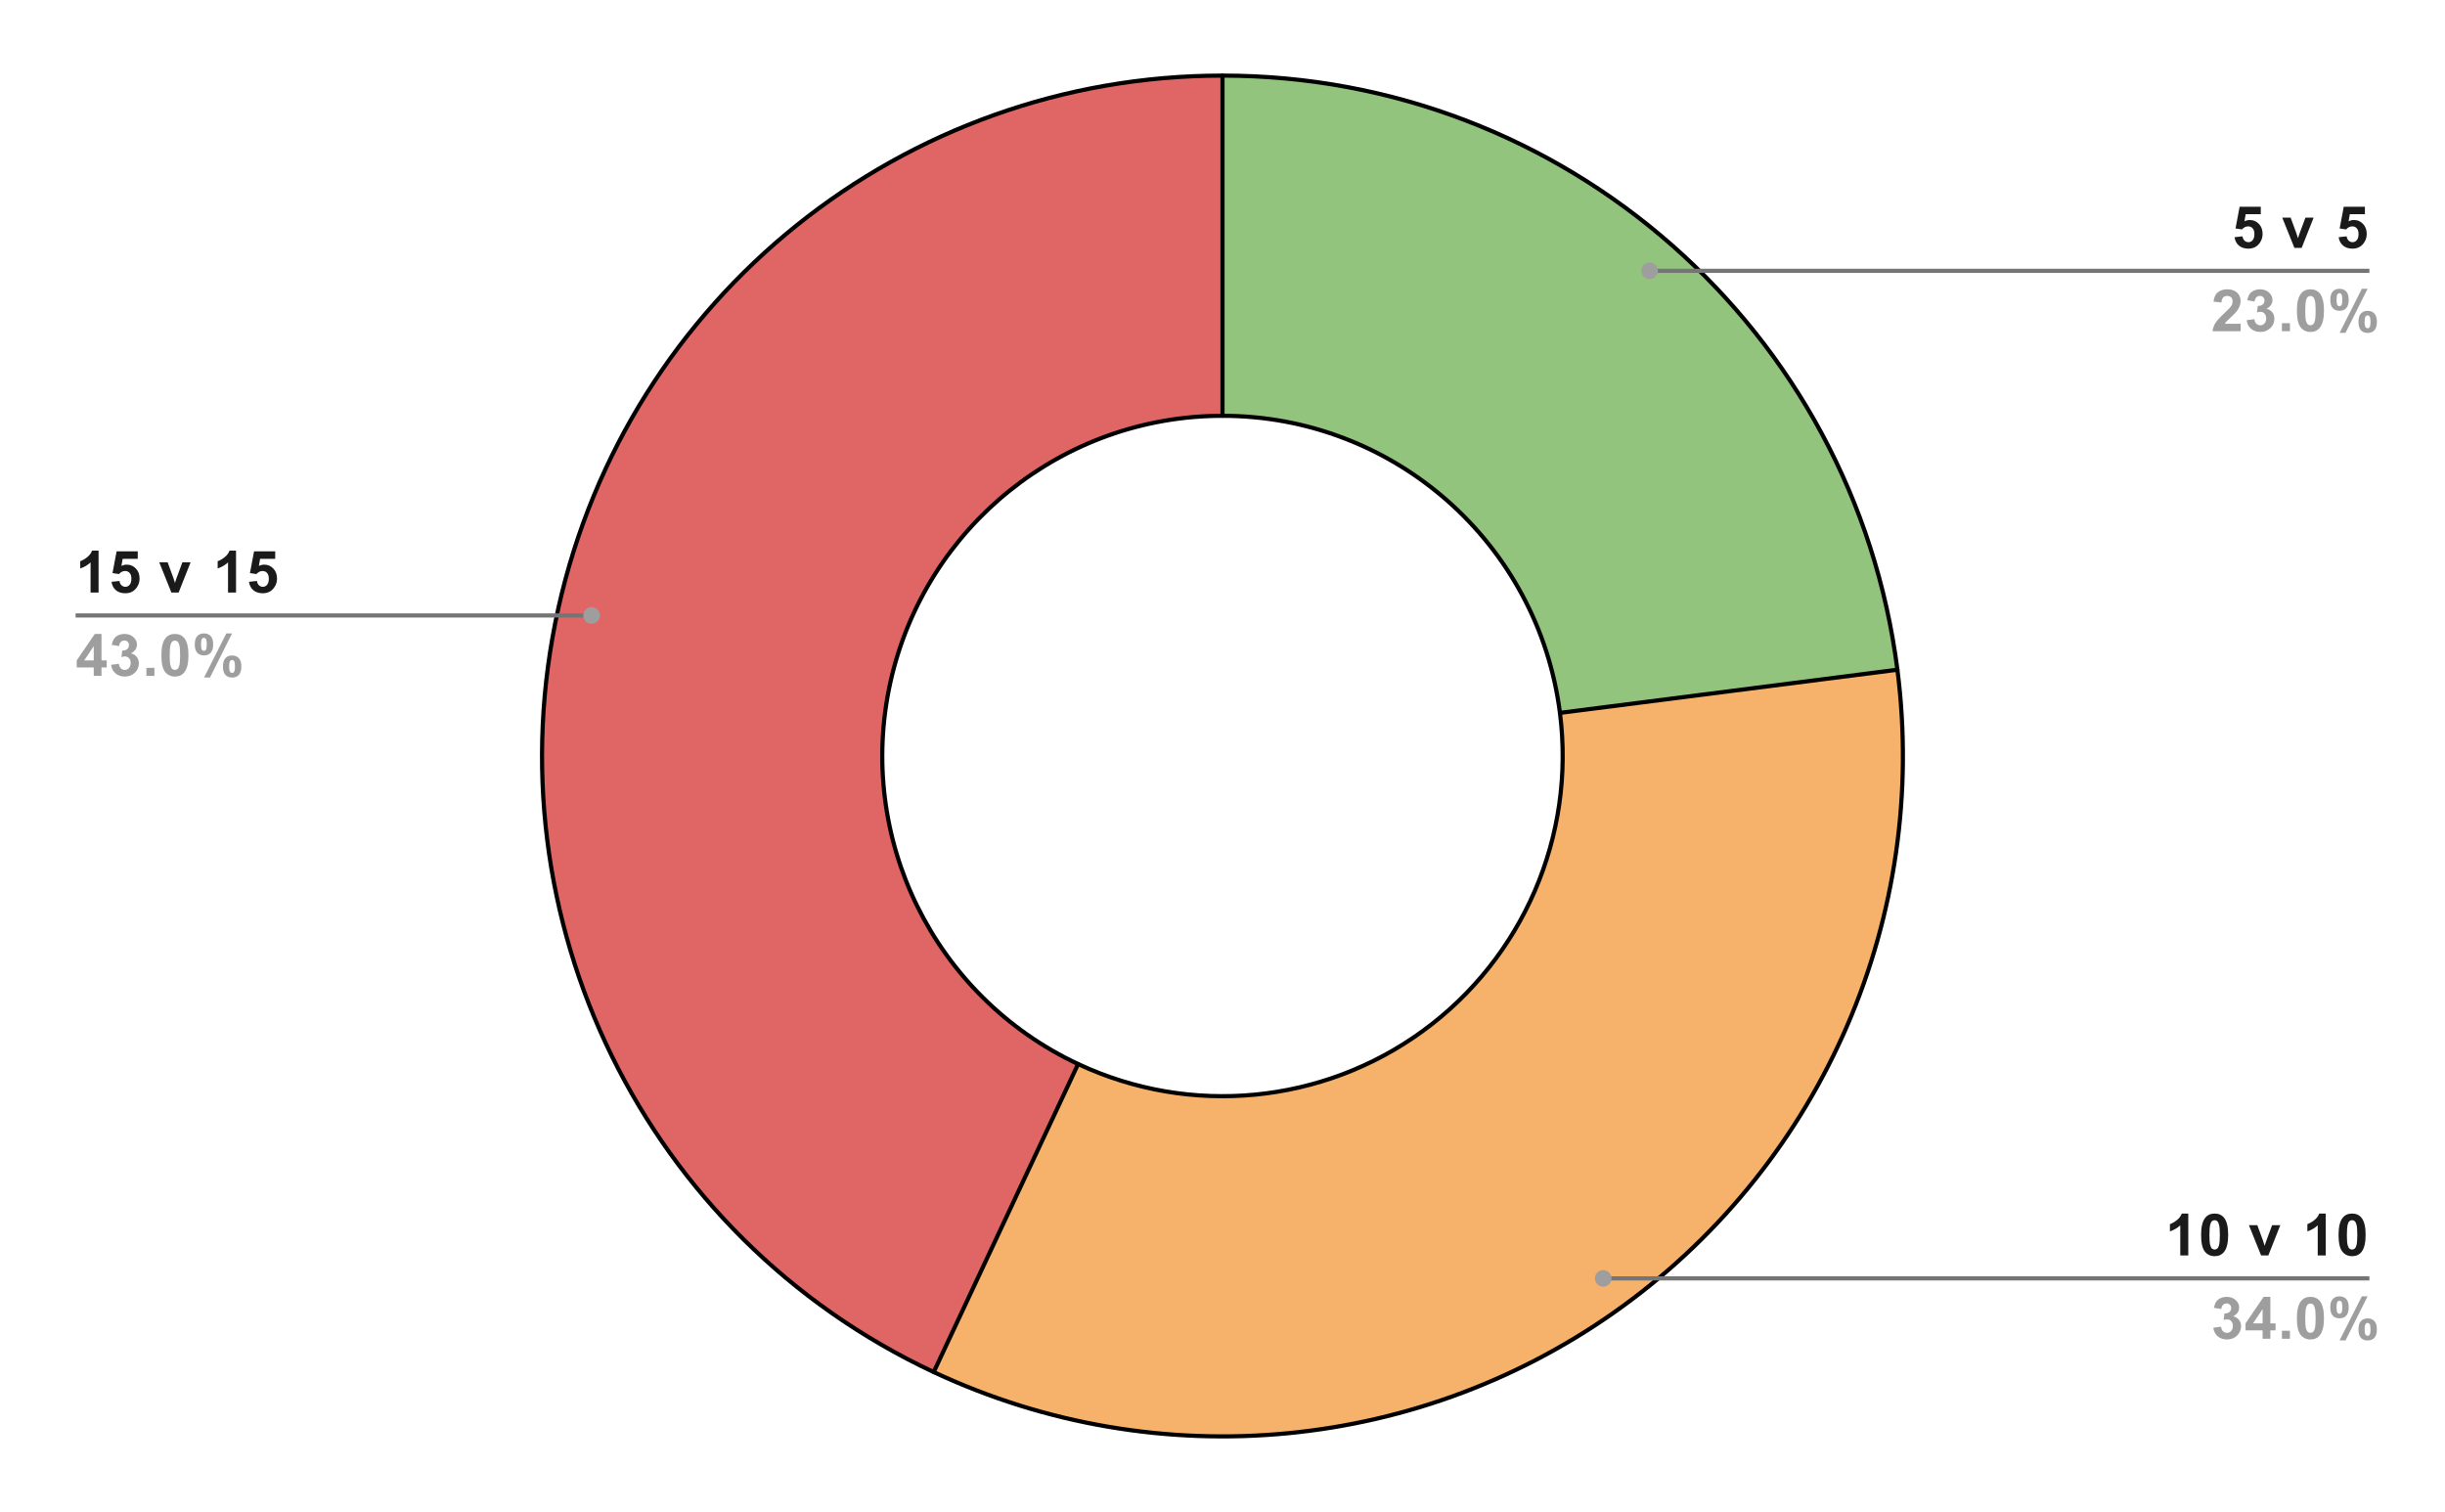
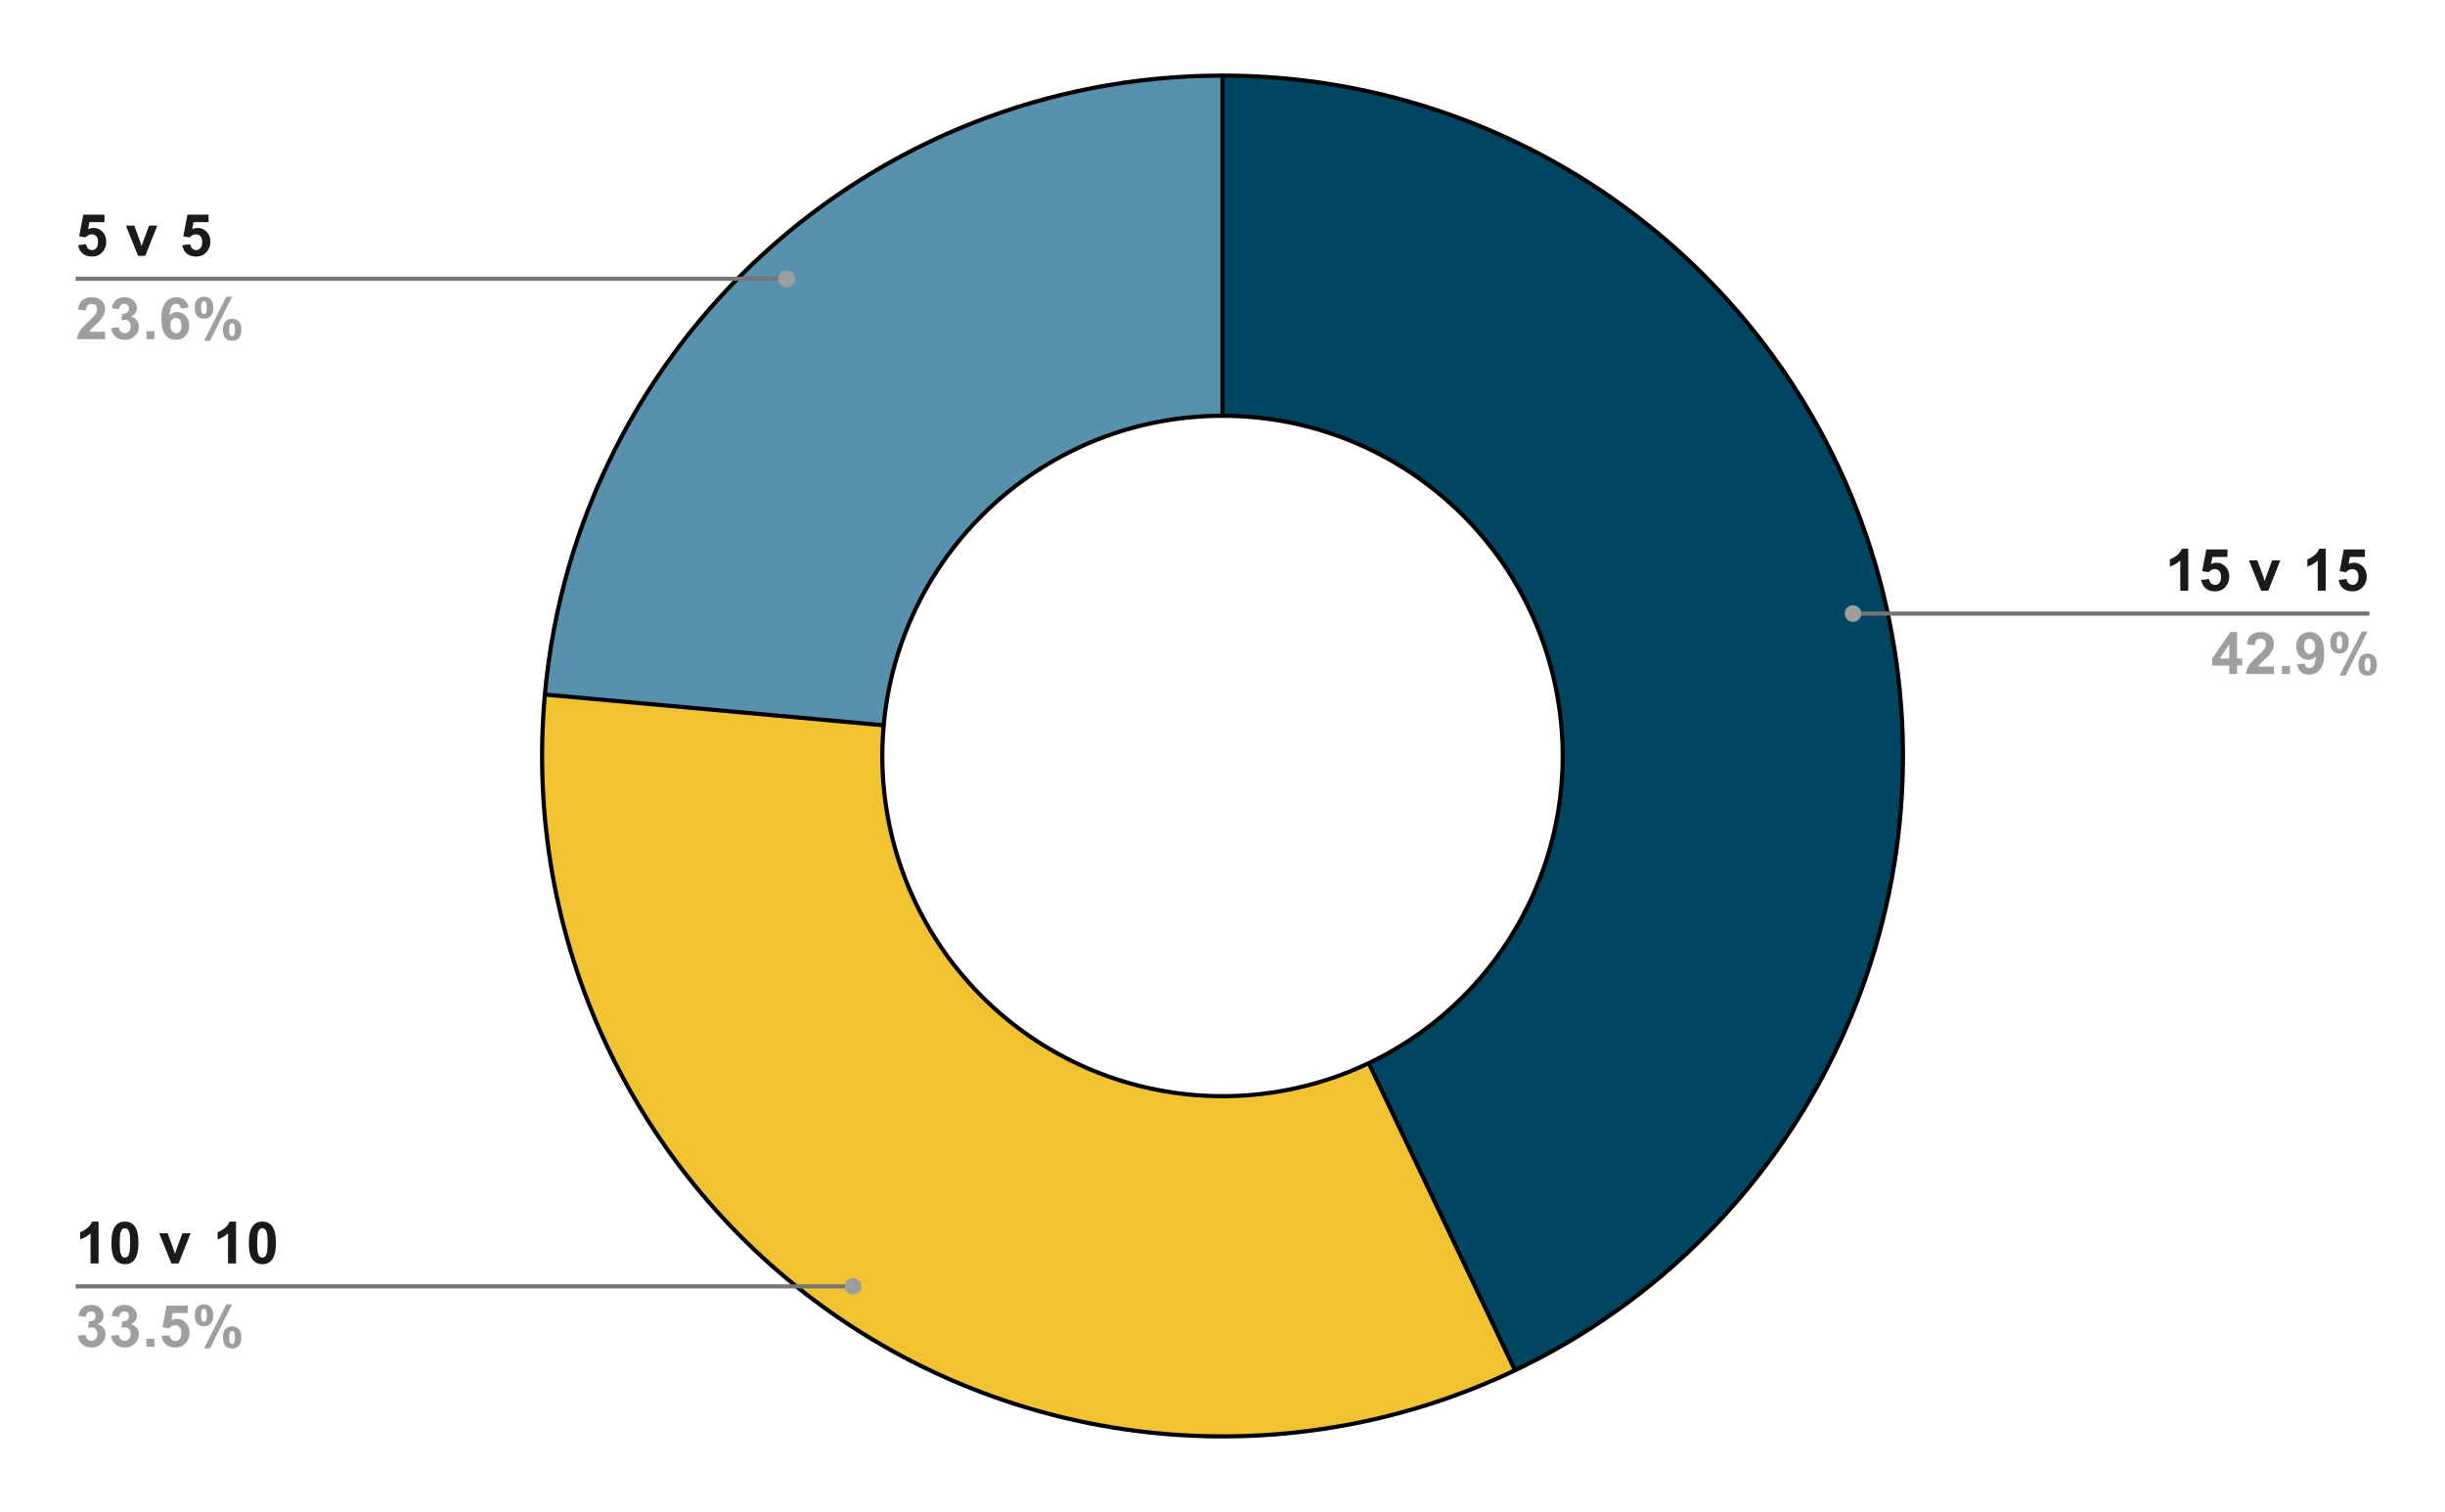
<svg xmlns="http://www.w3.org/2000/svg" version="1.1" viewBox="0.0 0.0 587.0 363.0" fill="none" stroke="none" stroke-linecap="square" stroke-miterlimit="10" width="587" height="363">
  <path fill="#ffffff" d="M0 0L587.0 0L587.0 363.0L0 363.0L0 0Z" fill-rule="nonzero" />
-   <path fill="#93c47d" d="M293.5 18.15C375.709 18.15 445.109 79.245 455.532 160.79L374.516 171.145C369.305 130.372 334.604 99.825 293.5 99.825Z" fill-rule="nonzero" />
-   <path fill="#e06666" d="M224.165 329.405C154.87 296.921 117.418 220.682 134.058 145.983C150.698 71.283 216.969 18.15 293.5 18.15L293.5 99.825C255.235 99.825 222.099 126.392 213.779 163.741C205.459 201.091 224.185 239.211 258.832 255.452Z" fill-rule="nonzero" />
-   <path fill="#f6b26b" d="M455.532 160.79C463.086 219.893 437.86 278.42 389.708 313.512C341.555 348.605 278.115 354.696 224.165 329.405L258.832 255.452C285.807 268.098 317.527 265.053 341.604 247.506C365.68 229.96 378.293 200.696 374.516 171.145Z" fill-rule="nonzero" />
-   <path stroke="#000000" stroke-width="1.0" stroke-linejoin="round" stroke-linecap="round" d="M374.516 171.145C369.305 130.372 334.604 99.825 293.5 99.825L293.5 18.15C375.709 18.15 445.109 79.245 455.532 160.79" fill-rule="nonzero" />
-   <path stroke="#000000" stroke-width="1.0" stroke-linejoin="round" stroke-linecap="round" d="M258.832 255.452C285.807 268.098 317.527 265.053 341.604 247.506C365.68 229.96 378.293 200.696 374.516 171.145L455.532 160.79C463.086 219.893 437.86 278.42 389.708 313.512C341.555 348.605 278.115 354.696 224.165 329.405" fill-rule="nonzero" />
-   <path stroke="#000000" stroke-width="1.0" stroke-linejoin="round" stroke-linecap="round" d="M293.5 99.825C255.235 99.825 222.099 126.392 213.779 163.741C205.459 201.091 224.185 239.211 258.832 255.452L224.165 329.405C154.87 296.921 117.418 220.682 134.058 145.983C150.698 71.283 216.969 18.15 293.5 18.15" fill-rule="nonzero" />
-   <path fill="#1a1a1a" d="M23.666 142.259L21.744 142.259L21.744 135.024Q20.681 136.009 19.259 136.477L19.259 134.727Q20.009 134.493 20.884 133.806Q21.775 133.118 22.103 132.196L23.666 132.196L23.666 142.259ZM26.775 139.681L28.681 139.477Q28.775 140.134 29.166 140.509Q29.572 140.884 30.103 140.884Q30.697 140.884 31.119 140.399Q31.541 139.915 31.541 138.931Q31.541 138.009 31.119 137.556Q30.712 137.087 30.041 137.087Q29.212 137.087 28.556 137.821L27.009 137.587L27.994 132.368L33.072 132.368L33.072 134.165L29.447 134.165L29.15 135.868Q29.791 135.556 30.462 135.556Q31.728 135.556 32.619 136.493Q33.509 137.415 33.509 138.899Q33.509 140.134 32.791 141.102Q31.822 142.431 30.087 142.431Q28.697 142.431 27.822 141.696Q26.947 140.946 26.775 139.681ZM41.15 142.259L38.228 134.993L40.244 134.993L41.603 138.696L42.009 139.946Q42.166 139.462 42.197 139.321Q42.306 139.009 42.416 138.696L43.791 134.993L45.759 134.993L42.884 142.259L41.15 142.259ZM56.666 142.259L54.744 142.259L54.744 135.024Q53.681 136.009 52.259 136.477L52.259 134.727Q53.009 134.493 53.884 133.806Q54.775 133.118 55.103 132.196L56.666 132.196L56.666 142.259ZM59.775 139.681L61.681 139.477Q61.775 140.134 62.166 140.509Q62.572 140.884 63.103 140.884Q63.697 140.884 64.119 140.399Q64.541 139.915 64.541 138.931Q64.541 138.009 64.119 137.556Q63.712 137.087 63.041 137.087Q62.212 137.087 61.556 137.821L60.009 137.587L60.994 132.368L66.072 132.368L66.072 134.165L62.447 134.165L62.15 135.868Q62.791 135.556 63.462 135.556Q64.728 135.556 65.619 136.493Q66.509 137.415 66.509 138.899Q66.509 140.134 65.791 141.102Q64.822 142.431 63.087 142.431Q61.697 142.431 60.822 141.696Q59.947 140.946 59.775 139.681Z" fill-rule="nonzero" />
-   <path fill="#9e9e9e" d="M22.509 162.259L22.509 160.243L18.416 160.243L18.416 158.556L22.759 152.196L24.369 152.196L24.369 158.556L25.619 158.556L25.619 160.243L24.369 160.243L24.369 162.259L22.509 162.259ZM22.509 158.556L22.509 155.134L20.212 158.556L22.509 158.556ZM26.681 159.602L28.541 159.368Q28.619 160.087 29.009 160.462Q29.4 160.837 29.962 160.837Q30.556 160.837 30.962 160.384Q31.369 159.931 31.369 159.165Q31.369 158.446 30.978 158.024Q30.587 157.602 30.025 157.602Q29.65 157.602 29.15 157.743L29.353 156.181Q30.134 156.196 30.541 155.837Q30.962 155.477 30.962 154.884Q30.962 154.384 30.65 154.087Q30.353 153.774 29.853 153.774Q29.369 153.774 29.009 154.118Q28.666 154.462 28.587 155.118L26.822 154.821Q27.009 153.899 27.369 153.368Q27.744 152.821 28.416 152.509Q29.087 152.196 29.916 152.196Q31.322 152.196 32.181 153.102Q32.884 153.837 32.884 154.759Q32.884 156.087 31.447 156.868Q32.306 157.056 32.822 157.696Q33.337 158.337 33.337 159.243Q33.337 160.571 32.369 161.509Q31.4 162.431 29.978 162.431Q28.619 162.431 27.712 161.649Q26.822 160.868 26.681 159.602ZM35.15 162.259L35.15 160.337L37.072 160.337L37.072 162.259L35.15 162.259ZM41.994 152.196Q43.447 152.196 44.275 153.227Q45.244 154.462 45.244 157.321Q45.244 160.165 44.259 161.399Q43.447 162.431 41.994 162.431Q40.525 162.431 39.634 161.306Q38.744 160.181 38.744 157.29Q38.744 154.462 39.728 153.227Q40.541 152.196 41.994 152.196ZM41.994 153.79Q41.65 153.79 41.369 154.009Q41.103 154.227 40.947 154.806Q40.744 155.556 40.744 157.321Q40.744 159.087 40.916 159.743Q41.103 160.399 41.369 160.618Q41.65 160.837 41.994 160.837Q42.337 160.837 42.603 160.618Q42.884 160.399 43.041 159.821Q43.244 159.087 43.244 157.321Q43.244 155.556 43.056 154.899Q42.884 154.227 42.603 154.009Q42.337 153.79 41.994 153.79ZM46.759 154.712Q46.759 153.368 47.353 152.727Q47.947 152.071 48.947 152.071Q49.994 152.071 50.587 152.712Q51.181 153.352 51.181 154.712Q51.181 156.056 50.587 156.712Q49.994 157.352 48.994 157.352Q47.947 157.352 47.353 156.712Q46.759 156.071 46.759 154.712ZM48.259 154.696Q48.259 155.681 48.478 156.009Q48.65 156.259 48.947 156.259Q49.259 156.259 49.431 156.009Q49.65 155.681 49.65 154.696Q49.65 153.727 49.431 153.399Q49.259 153.134 48.947 153.134Q48.65 153.134 48.478 153.384Q48.259 153.727 48.259 154.696ZM50.416 162.649L48.994 162.649L54.337 152.071L55.712 152.071L50.416 162.649ZM53.525 160.009Q53.525 158.665 54.103 158.024Q54.697 157.368 55.728 157.368Q56.759 157.368 57.353 158.024Q57.947 158.665 57.947 160.009Q57.947 161.368 57.353 162.024Q56.759 162.665 55.744 162.665Q54.697 162.665 54.103 162.024Q53.525 161.368 53.525 160.009ZM55.009 160.009Q55.009 160.977 55.244 161.306Q55.416 161.556 55.712 161.556Q56.025 161.556 56.181 161.321Q56.416 160.977 56.416 160.009Q56.416 159.024 56.197 158.696Q56.025 158.446 55.712 158.446Q55.4 158.446 55.244 158.696Q55.009 159.024 55.009 160.009Z" fill-rule="nonzero" />
-   <path stroke="#757575" stroke-width="1.0" stroke-linecap="butt" d="M18.15 147.759L124.15 147.759L142.03 147.759" fill-rule="nonzero" />
-   <path fill="#9e9e9e" d="M144.03 147.759C144.03 146.654 143.135 145.759 142.03 145.759C140.926 145.759 140.03 146.654 140.03 147.759C140.03 148.863 140.926 149.759 142.03 149.759C143.135 149.759 144.03 148.863 144.03 147.759" fill-rule="nonzero" />
-   <path fill="#1a1a1a" d="M536.475 56.943L538.381 56.74Q538.475 57.396 538.866 57.771Q539.272 58.146 539.803 58.146Q540.397 58.146 540.819 57.662Q541.241 57.177 541.241 56.193Q541.241 55.271 540.819 54.818Q540.413 54.349 539.741 54.349Q538.913 54.349 538.256 55.083L536.709 54.849L537.694 49.63L542.772 49.63L542.772 51.427L539.147 51.427L538.85 53.13Q539.491 52.818 540.163 52.818Q541.428 52.818 542.319 53.755Q543.209 54.677 543.209 56.162Q543.209 57.396 542.491 58.365Q541.522 59.693 539.788 59.693Q538.397 59.693 537.522 58.958Q536.647 58.208 536.475 56.943ZM550.85 59.521L547.928 52.255L549.944 52.255L551.303 55.958L551.709 57.208Q551.866 56.724 551.897 56.583Q552.006 56.271 552.116 55.958L553.491 52.255L555.459 52.255L552.584 59.521L550.85 59.521ZM561.475 56.943L563.381 56.74Q563.475 57.396 563.866 57.771Q564.272 58.146 564.803 58.146Q565.397 58.146 565.819 57.662Q566.241 57.177 566.241 56.193Q566.241 55.271 565.819 54.818Q565.413 54.349 564.741 54.349Q563.913 54.349 563.256 55.083L561.709 54.849L562.694 49.63L567.772 49.63L567.772 51.427L564.147 51.427L563.85 53.13Q564.491 52.818 565.163 52.818Q566.428 52.818 567.319 53.755Q568.209 54.677 568.209 56.162Q568.209 57.396 567.491 58.365Q566.522 59.693 564.788 59.693Q563.397 59.693 562.522 58.958Q561.647 58.208 561.475 56.943Z" fill-rule="nonzero" />
-   <path fill="#9e9e9e" d="M537.928 77.74L537.928 79.521L531.194 79.521Q531.303 78.505 531.85 77.599Q532.397 76.693 534.022 75.193Q535.319 73.99 535.616 73.552Q536.006 72.958 536.006 72.38Q536.006 71.74 535.663 71.396Q535.319 71.052 534.709 71.052Q534.1 71.052 533.741 71.412Q533.397 71.771 533.334 72.615L531.428 72.427Q531.6 70.833 532.491 70.146Q533.397 69.458 534.756 69.458Q536.241 69.458 537.084 70.255Q537.928 71.052 537.928 72.24Q537.928 72.927 537.678 73.537Q537.444 74.146 536.928 74.818Q536.569 75.255 535.663 76.099Q534.756 76.927 534.506 77.208Q534.272 77.474 534.116 77.74L537.928 77.74ZM539.381 76.865L541.241 76.63Q541.319 77.349 541.709 77.724Q542.1 78.099 542.663 78.099Q543.256 78.099 543.663 77.646Q544.069 77.193 544.069 76.427Q544.069 75.708 543.678 75.287Q543.288 74.865 542.725 74.865Q542.35 74.865 541.85 75.005L542.053 73.443Q542.834 73.458 543.241 73.099Q543.663 72.74 543.663 72.146Q543.663 71.646 543.35 71.349Q543.053 71.037 542.553 71.037Q542.069 71.037 541.709 71.38Q541.366 71.724 541.288 72.38L539.522 72.083Q539.709 71.162 540.069 70.63Q540.444 70.083 541.116 69.771Q541.788 69.458 542.616 69.458Q544.022 69.458 544.881 70.365Q545.584 71.099 545.584 72.021Q545.584 73.349 544.147 74.13Q545.006 74.318 545.522 74.958Q546.038 75.599 546.038 76.505Q546.038 77.833 545.069 78.771Q544.1 79.693 542.678 79.693Q541.319 79.693 540.413 78.912Q539.522 78.13 539.381 76.865ZM547.85 79.521L547.85 77.599L549.772 77.599L549.772 79.521L547.85 79.521ZM554.694 69.458Q556.147 69.458 556.975 70.49Q557.944 71.724 557.944 74.583Q557.944 77.427 556.959 78.662Q556.147 79.693 554.694 79.693Q553.225 79.693 552.334 78.568Q551.444 77.443 551.444 74.552Q551.444 71.724 552.428 70.49Q553.241 69.458 554.694 69.458ZM554.694 71.052Q554.35 71.052 554.069 71.271Q553.803 71.49 553.647 72.068Q553.444 72.818 553.444 74.583Q553.444 76.349 553.616 77.005Q553.803 77.662 554.069 77.88Q554.35 78.099 554.694 78.099Q555.038 78.099 555.303 77.88Q555.584 77.662 555.741 77.083Q555.944 76.349 555.944 74.583Q555.944 72.818 555.756 72.162Q555.584 71.49 555.303 71.271Q555.038 71.052 554.694 71.052ZM559.459 71.974Q559.459 70.63 560.053 69.99Q560.647 69.333 561.647 69.333Q562.694 69.333 563.288 69.974Q563.881 70.615 563.881 71.974Q563.881 73.318 563.288 73.974Q562.694 74.615 561.694 74.615Q560.647 74.615 560.053 73.974Q559.459 73.333 559.459 71.974ZM560.959 71.958Q560.959 72.943 561.178 73.271Q561.35 73.521 561.647 73.521Q561.959 73.521 562.131 73.271Q562.35 72.943 562.35 71.958Q562.35 70.99 562.131 70.662Q561.959 70.396 561.647 70.396Q561.35 70.396 561.178 70.646Q560.959 70.99 560.959 71.958ZM563.116 79.912L561.694 79.912L567.038 69.333L568.413 69.333L563.116 79.912ZM566.225 77.271Q566.225 75.927 566.803 75.287Q567.397 74.63 568.428 74.63Q569.459 74.63 570.053 75.287Q570.647 75.927 570.647 77.271Q570.647 78.63 570.053 79.287Q569.459 79.927 568.444 79.927Q567.397 79.927 566.803 79.287Q566.225 78.63 566.225 77.271ZM567.709 77.271Q567.709 78.24 567.944 78.568Q568.116 78.818 568.413 78.818Q568.725 78.818 568.881 78.583Q569.116 78.24 569.116 77.271Q569.116 76.287 568.897 75.958Q568.725 75.708 568.413 75.708Q568.1 75.708 567.944 75.958Q567.709 76.287 567.709 77.271Z" fill-rule="nonzero" />
-   <path stroke="#757575" stroke-width="1.0" stroke-linecap="butt" d="M568.85 65.021L462.85 65.021L396.039 65.021" fill-rule="nonzero" />
-   <path fill="#9e9e9e" d="M398.039 65.021C398.039 63.916 397.144 63.021 396.039 63.021C394.934 63.021 394.039 63.916 394.039 65.021C394.039 66.126 394.934 67.021 396.039 67.021C397.144 67.021 398.039 66.126 398.039 65.021" fill-rule="nonzero" />
-   <path fill="#1a1a1a" d="M525.366 301.412L523.444 301.412L523.444 294.178Q522.381 295.162 520.959 295.631L520.959 293.881Q521.709 293.646 522.584 292.959Q523.475 292.271 523.803 291.349L525.366 291.349L525.366 301.412ZM531.694 291.349Q533.147 291.349 533.975 292.381Q534.944 293.615 534.944 296.474Q534.944 299.318 533.959 300.553Q533.147 301.584 531.694 301.584Q530.225 301.584 529.334 300.459Q528.444 299.334 528.444 296.443Q528.444 293.615 529.428 292.381Q530.241 291.349 531.694 291.349ZM531.694 292.943Q531.35 292.943 531.069 293.162Q530.803 293.381 530.647 293.959Q530.444 294.709 530.444 296.474Q530.444 298.24 530.616 298.896Q530.803 299.553 531.069 299.771Q531.35 299.99 531.694 299.99Q532.038 299.99 532.303 299.771Q532.584 299.553 532.741 298.974Q532.944 298.24 532.944 296.474Q532.944 294.709 532.756 294.053Q532.584 293.381 532.303 293.162Q532.038 292.943 531.694 292.943ZM542.85 301.412L539.928 294.146L541.944 294.146L543.303 297.849L543.709 299.099Q543.866 298.615 543.897 298.474Q544.006 298.162 544.116 297.849L545.491 294.146L547.459 294.146L544.584 301.412L542.85 301.412ZM558.366 301.412L556.444 301.412L556.444 294.178Q555.381 295.162 553.959 295.631L553.959 293.881Q554.709 293.646 555.584 292.959Q556.475 292.271 556.803 291.349L558.366 291.349L558.366 301.412ZM564.694 291.349Q566.147 291.349 566.975 292.381Q567.944 293.615 567.944 296.474Q567.944 299.318 566.959 300.553Q566.147 301.584 564.694 301.584Q563.225 301.584 562.334 300.459Q561.444 299.334 561.444 296.443Q561.444 293.615 562.428 292.381Q563.241 291.349 564.694 291.349ZM564.694 292.943Q564.35 292.943 564.069 293.162Q563.803 293.381 563.647 293.959Q563.444 294.709 563.444 296.474Q563.444 298.24 563.616 298.896Q563.803 299.553 564.069 299.771Q564.35 299.99 564.694 299.99Q565.038 299.99 565.303 299.771Q565.584 299.553 565.741 298.974Q565.944 298.24 565.944 296.474Q565.944 294.709 565.756 294.053Q565.584 293.381 565.303 293.162Q565.038 292.943 564.694 292.943Z" fill-rule="nonzero" />
-   <path fill="#9e9e9e" d="M531.381 318.756L533.241 318.521Q533.319 319.24 533.709 319.615Q534.1 319.99 534.663 319.99Q535.256 319.99 535.663 319.537Q536.069 319.084 536.069 318.318Q536.069 317.599 535.678 317.178Q535.288 316.756 534.725 316.756Q534.35 316.756 533.85 316.896L534.053 315.334Q534.834 315.349 535.241 314.99Q535.663 314.631 535.663 314.037Q535.663 313.537 535.35 313.24Q535.053 312.928 534.553 312.928Q534.069 312.928 533.709 313.271Q533.366 313.615 533.288 314.271L531.522 313.974Q531.709 313.053 532.069 312.521Q532.444 311.974 533.116 311.662Q533.788 311.349 534.616 311.349Q536.022 311.349 536.881 312.256Q537.584 312.99 537.584 313.912Q537.584 315.24 536.147 316.021Q537.006 316.209 537.522 316.849Q538.038 317.49 538.038 318.396Q538.038 319.724 537.069 320.662Q536.1 321.584 534.678 321.584Q533.319 321.584 532.413 320.803Q531.522 320.021 531.381 318.756ZM543.209 321.412L543.209 319.396L539.116 319.396L539.116 317.709L543.459 311.349L545.069 311.349L545.069 317.709L546.319 317.709L546.319 319.396L545.069 319.396L545.069 321.412L543.209 321.412ZM543.209 317.709L543.209 314.287L540.913 317.709L543.209 317.709ZM547.85 321.412L547.85 319.49L549.772 319.49L549.772 321.412L547.85 321.412ZM554.694 311.349Q556.147 311.349 556.975 312.381Q557.944 313.615 557.944 316.474Q557.944 319.318 556.959 320.553Q556.147 321.584 554.694 321.584Q553.225 321.584 552.334 320.459Q551.444 319.334 551.444 316.443Q551.444 313.615 552.428 312.381Q553.241 311.349 554.694 311.349ZM554.694 312.943Q554.35 312.943 554.069 313.162Q553.803 313.381 553.647 313.959Q553.444 314.709 553.444 316.474Q553.444 318.24 553.616 318.896Q553.803 319.553 554.069 319.771Q554.35 319.99 554.694 319.99Q555.038 319.99 555.303 319.771Q555.584 319.553 555.741 318.974Q555.944 318.24 555.944 316.474Q555.944 314.709 555.756 314.053Q555.584 313.381 555.303 313.162Q555.038 312.943 554.694 312.943ZM559.459 313.865Q559.459 312.521 560.053 311.881Q560.647 311.224 561.647 311.224Q562.694 311.224 563.288 311.865Q563.881 312.506 563.881 313.865Q563.881 315.209 563.288 315.865Q562.694 316.506 561.694 316.506Q560.647 316.506 560.053 315.865Q559.459 315.224 559.459 313.865ZM560.959 313.849Q560.959 314.834 561.178 315.162Q561.35 315.412 561.647 315.412Q561.959 315.412 562.131 315.162Q562.35 314.834 562.35 313.849Q562.35 312.881 562.131 312.553Q561.959 312.287 561.647 312.287Q561.35 312.287 561.178 312.537Q560.959 312.881 560.959 313.849ZM563.116 321.803L561.694 321.803L567.038 311.224L568.413 311.224L563.116 321.803ZM566.225 319.162Q566.225 317.818 566.803 317.178Q567.397 316.521 568.428 316.521Q569.459 316.521 570.053 317.178Q570.647 317.818 570.647 319.162Q570.647 320.521 570.053 321.178Q569.459 321.818 568.444 321.818Q567.397 321.818 566.803 321.178Q566.225 320.521 566.225 319.162ZM567.709 319.162Q567.709 320.131 567.944 320.459Q568.116 320.709 568.413 320.709Q568.725 320.709 568.881 320.474Q569.116 320.131 569.116 319.162Q569.116 318.178 568.897 317.849Q568.725 317.599 568.413 317.599Q568.1 317.599 567.944 317.849Q567.709 318.178 567.709 319.162Z" fill-rule="nonzero" />
-   <path stroke="#757575" stroke-width="1.0" stroke-linecap="butt" d="M568.85 306.912L462.85 306.912L384.897 306.912" fill-rule="nonzero" />
-   <path fill="#9e9e9e" d="M386.897 306.912C386.897 305.807 386.002 304.912 384.897 304.912C383.793 304.912 382.897 305.807 382.897 306.912C382.897 308.016 383.793 308.912 384.897 308.912C386.002 308.912 386.897 308.016 386.897 306.912" fill-rule="nonzero" />
+   <path fill="#004561" d="M293.5 18.15C369.846 18.15 436.01 71.033 452.834 145.502C469.659 219.971 432.657 296.162 363.726 328.984L328.613 255.242C363.078 238.831 381.579 200.736 373.167 163.501C364.755 126.266 331.673 99.825 293.5 99.825Z" fill-rule="nonzero" />
+   <path fill="#5891ad" d="M130.817 166.75C138.447 82.595 209 18.15 293.5 18.15L293.5 99.825C251.25 99.825 215.974 132.047 212.159 174.125Z" fill-rule="nonzero" />
+   <path fill="#f1c232" d="M363.726 328.984C310.739 354.214 248.291 349.081 200.135 315.538C151.979 281.995 125.518 225.197 130.817 166.75L212.159 174.125C209.509 203.348 222.74 231.747 246.817 248.519C270.895 265.291 302.12 267.857 328.613 255.242Z" fill-rule="nonzero" />
+   <path stroke="#000000" stroke-width="1.0" stroke-linejoin="round" stroke-linecap="round" d="M328.613 255.242C363.078 238.831 381.579 200.736 373.167 163.501C364.755 126.266 331.673 99.825 293.5 99.825L293.5 18.15C369.846 18.15 436.01 71.033 452.834 145.502C469.659 219.971 432.657 296.162 363.726 328.984" fill-rule="nonzero" />
+   <path stroke="#000000" stroke-width="1.0" stroke-linejoin="round" stroke-linecap="round" d="M212.159 174.125C209.509 203.348 222.74 231.747 246.817 248.519C270.895 265.291 302.12 267.857 328.613 255.242L363.726 328.984C310.739 354.214 248.291 349.081 200.135 315.538C151.979 281.995 125.518 225.197 130.817 166.75" fill-rule="nonzero" />
+   <path stroke="#000000" stroke-width="1.0" stroke-linejoin="round" stroke-linecap="round" d="M293.5 99.825C251.25 99.825 215.974 132.047 212.159 174.125L130.817 166.75C138.447 82.595 209 18.15 293.5 18.15" fill-rule="nonzero" />
+   <path fill="#1a1a1a" d="M18.775 58.844L20.681 58.641Q20.775 59.297 21.166 59.672Q21.572 60.047 22.103 60.047Q22.697 60.047 23.119 59.563Q23.541 59.079 23.541 58.094Q23.541 57.172 23.119 56.719Q22.712 56.25 22.041 56.25Q21.212 56.25 20.556 56.985L19.009 56.75L19.994 51.532L25.072 51.532L25.072 53.329L21.447 53.329L21.15 55.032Q21.791 54.719 22.462 54.719Q23.728 54.719 24.619 55.657Q25.509 56.579 25.509 58.063Q25.509 59.297 24.791 60.266Q23.822 61.594 22.087 61.594Q20.697 61.594 19.822 60.86Q18.947 60.11 18.775 58.844ZM33.15 61.422L30.228 54.157L32.244 54.157L33.603 57.86L34.009 59.11Q34.166 58.625 34.197 58.485Q34.306 58.172 34.416 57.86L35.791 54.157L37.759 54.157L34.884 61.422L33.15 61.422ZM43.775 58.844L45.681 58.641Q45.775 59.297 46.166 59.672Q46.572 60.047 47.103 60.047Q47.697 60.047 48.119 59.563Q48.541 59.079 48.541 58.094Q48.541 57.172 48.119 56.719Q47.712 56.25 47.041 56.25Q46.212 56.25 45.556 56.985L44.009 56.75L44.994 51.532L50.072 51.532L50.072 53.329L46.447 53.329L46.15 55.032Q46.791 54.719 47.462 54.719Q48.728 54.719 49.619 55.657Q50.509 56.579 50.509 58.063Q50.509 59.297 49.791 60.266Q48.822 61.594 47.087 61.594Q45.697 61.594 44.822 60.86Q43.947 60.11 43.775 58.844Z" fill-rule="nonzero" />
+   <path fill="#9e9e9e" d="M25.228 79.641L25.228 81.422L18.494 81.422Q18.603 80.407 19.15 79.5Q19.697 78.594 21.322 77.094Q22.619 75.891 22.916 75.454Q23.306 74.86 23.306 74.282Q23.306 73.641 22.962 73.297Q22.619 72.954 22.009 72.954Q21.4 72.954 21.041 73.313Q20.697 73.672 20.634 74.516L18.728 74.329Q18.9 72.735 19.791 72.047Q20.697 71.36 22.056 71.36Q23.541 71.36 24.384 72.157Q25.228 72.954 25.228 74.141Q25.228 74.829 24.978 75.438Q24.744 76.047 24.228 76.719Q23.869 77.157 22.962 78Q22.056 78.829 21.806 79.11Q21.572 79.375 21.416 79.641L25.228 79.641ZM26.681 78.766L28.541 78.532Q28.619 79.25 29.009 79.625Q29.4 80 29.962 80Q30.556 80 30.962 79.547Q31.369 79.094 31.369 78.329Q31.369 77.61 30.978 77.188Q30.587 76.766 30.025 76.766Q29.65 76.766 29.15 76.907L29.353 75.344Q30.134 75.36 30.541 75Q30.962 74.641 30.962 74.047Q30.962 73.547 30.65 73.25Q30.353 72.938 29.853 72.938Q29.369 72.938 29.009 73.282Q28.666 73.625 28.587 74.282L26.822 73.985Q27.009 73.063 27.369 72.532Q27.744 71.985 28.416 71.672Q29.087 71.36 29.916 71.36Q31.322 71.36 32.181 72.266Q32.884 73 32.884 73.922Q32.884 75.25 31.447 76.032Q32.306 76.219 32.822 76.86Q33.337 77.5 33.337 78.407Q33.337 79.735 32.369 80.672Q31.4 81.594 29.978 81.594Q28.619 81.594 27.712 80.813Q26.822 80.032 26.681 78.766ZM35.15 81.422L35.15 79.5L37.072 79.5L37.072 81.422L35.15 81.422ZM45.259 73.86L43.4 74.063Q43.322 73.485 43.025 73.219Q42.744 72.938 42.291 72.938Q41.681 72.938 41.259 73.485Q40.837 74.032 40.728 75.766Q41.447 74.907 42.525 74.907Q43.728 74.907 44.572 75.829Q45.431 76.75 45.431 78.188Q45.431 79.735 44.525 80.672Q43.634 81.594 42.212 81.594Q40.697 81.594 39.712 80.422Q38.744 79.235 38.744 76.547Q38.744 73.797 39.759 72.579Q40.775 71.36 42.416 71.36Q43.556 71.36 44.291 72Q45.041 72.641 45.259 73.86ZM40.9 78.047Q40.9 78.985 41.322 79.5Q41.759 80 42.306 80Q42.853 80 43.197 79.594Q43.556 79.172 43.556 78.219Q43.556 77.235 43.166 76.782Q42.791 76.329 42.212 76.329Q41.666 76.329 41.275 76.766Q40.9 77.204 40.9 78.047ZM46.759 73.875Q46.759 72.532 47.353 71.891Q47.947 71.235 48.947 71.235Q49.994 71.235 50.587 71.875Q51.181 72.516 51.181 73.875Q51.181 75.219 50.587 75.875Q49.994 76.516 48.994 76.516Q47.947 76.516 47.353 75.875Q46.759 75.235 46.759 73.875ZM48.259 73.86Q48.259 74.844 48.478 75.172Q48.65 75.422 48.947 75.422Q49.259 75.422 49.431 75.172Q49.65 74.844 49.65 73.86Q49.65 72.891 49.431 72.563Q49.259 72.297 48.947 72.297Q48.65 72.297 48.478 72.547Q48.259 72.891 48.259 73.86ZM50.416 81.813L48.994 81.813L54.337 71.235L55.712 71.235L50.416 81.813ZM53.525 79.172Q53.525 77.829 54.103 77.188Q54.697 76.532 55.728 76.532Q56.759 76.532 57.353 77.188Q57.947 77.829 57.947 79.172Q57.947 80.532 57.353 81.188Q56.759 81.829 55.744 81.829Q54.697 81.829 54.103 81.188Q53.525 80.532 53.525 79.172ZM55.009 79.172Q55.009 80.141 55.244 80.469Q55.416 80.719 55.712 80.719Q56.025 80.719 56.181 80.485Q56.416 80.141 56.416 79.172Q56.416 78.188 56.197 77.86Q56.025 77.61 55.712 77.61Q55.4 77.61 55.244 77.86Q55.009 78.188 55.009 79.172Z" fill-rule="nonzero" />
+   <path stroke="#757575" stroke-width="1.0" stroke-linecap="butt" d="M18.15 66.922L124.15 66.922L188.841 66.922" fill-rule="nonzero" />
+   <path fill="#9e9e9e" d="M190.841 66.922C190.841 65.818 189.945 64.922 188.841 64.922C187.736 64.922 186.841 65.818 186.841 66.922C186.841 68.027 187.736 68.922 188.841 68.922C189.945 68.922 190.841 68.027 190.841 66.922" fill-rule="nonzero" />
+   <path fill="#1a1a1a" d="M23.666 303.336L21.744 303.336L21.744 296.102Q20.681 297.086 19.259 297.555L19.259 295.805Q20.009 295.57 20.884 294.883Q21.775 294.195 22.103 293.274L23.666 293.274L23.666 303.336ZM29.994 293.274Q31.447 293.274 32.275 294.305Q33.244 295.539 33.244 298.399Q33.244 301.242 32.259 302.477Q31.447 303.508 29.994 303.508Q28.525 303.508 27.634 302.383Q26.744 301.258 26.744 298.367Q26.744 295.539 27.728 294.305Q28.541 293.274 29.994 293.274ZM29.994 294.867Q29.65 294.867 29.369 295.086Q29.103 295.305 28.947 295.883Q28.744 296.633 28.744 298.399Q28.744 300.164 28.916 300.82Q29.103 301.477 29.369 301.695Q29.65 301.914 29.994 301.914Q30.337 301.914 30.603 301.695Q30.884 301.477 31.041 300.899Q31.244 300.164 31.244 298.399Q31.244 296.633 31.056 295.977Q30.884 295.305 30.603 295.086Q30.337 294.867 29.994 294.867ZM41.15 303.336L38.228 296.07L40.244 296.07L41.603 299.774L42.009 301.024Q42.166 300.539 42.197 300.399Q42.306 300.086 42.416 299.774L43.791 296.07L45.759 296.07L42.884 303.336L41.15 303.336ZM56.666 303.336L54.744 303.336L54.744 296.102Q53.681 297.086 52.259 297.555L52.259 295.805Q53.009 295.57 53.884 294.883Q54.775 294.195 55.103 293.274L56.666 293.274L56.666 303.336ZM62.994 293.274Q64.447 293.274 65.275 294.305Q66.244 295.539 66.244 298.399Q66.244 301.242 65.259 302.477Q64.447 303.508 62.994 303.508Q61.525 303.508 60.634 302.383Q59.744 301.258 59.744 298.367Q59.744 295.539 60.728 294.305Q61.541 293.274 62.994 293.274ZM62.994 294.867Q62.65 294.867 62.369 295.086Q62.103 295.305 61.947 295.883Q61.744 296.633 61.744 298.399Q61.744 300.164 61.916 300.82Q62.103 301.477 62.369 301.695Q62.65 301.914 62.994 301.914Q63.337 301.914 63.603 301.695Q63.884 301.477 64.041 300.899Q64.244 300.164 64.244 298.399Q64.244 296.633 64.056 295.977Q63.884 295.305 63.603 295.086Q63.337 294.867 62.994 294.867Z" fill-rule="nonzero" />
+   <path fill="#9e9e9e" d="M18.681 320.68L20.541 320.445Q20.619 321.164 21.009 321.539Q21.4 321.914 21.962 321.914Q22.556 321.914 22.962 321.461Q23.369 321.008 23.369 320.242Q23.369 319.524 22.978 319.102Q22.587 318.68 22.025 318.68Q21.65 318.68 21.15 318.82L21.353 317.258Q22.134 317.274 22.541 316.914Q22.962 316.555 22.962 315.961Q22.962 315.461 22.65 315.164Q22.353 314.852 21.853 314.852Q21.369 314.852 21.009 315.195Q20.666 315.539 20.587 316.195L18.822 315.899Q19.009 314.977 19.369 314.445Q19.744 313.899 20.416 313.586Q21.087 313.274 21.916 313.274Q23.322 313.274 24.181 314.18Q24.884 314.914 24.884 315.836Q24.884 317.164 23.447 317.945Q24.306 318.133 24.822 318.774Q25.337 319.414 25.337 320.32Q25.337 321.649 24.369 322.586Q23.4 323.508 21.978 323.508Q20.619 323.508 19.712 322.727Q18.822 321.945 18.681 320.68ZM26.681 320.68L28.541 320.445Q28.619 321.164 29.009 321.539Q29.4 321.914 29.962 321.914Q30.556 321.914 30.962 321.461Q31.369 321.008 31.369 320.242Q31.369 319.524 30.978 319.102Q30.587 318.68 30.025 318.68Q29.65 318.68 29.15 318.82L29.353 317.258Q30.134 317.274 30.541 316.914Q30.962 316.555 30.962 315.961Q30.962 315.461 30.65 315.164Q30.353 314.852 29.853 314.852Q29.369 314.852 29.009 315.195Q28.666 315.539 28.587 316.195L26.822 315.899Q27.009 314.977 27.369 314.445Q27.744 313.899 28.416 313.586Q29.087 313.274 29.916 313.274Q31.322 313.274 32.181 314.18Q32.884 314.914 32.884 315.836Q32.884 317.164 31.447 317.945Q32.306 318.133 32.822 318.774Q33.337 319.414 33.337 320.32Q33.337 321.649 32.369 322.586Q31.4 323.508 29.978 323.508Q28.619 323.508 27.712 322.727Q26.822 321.945 26.681 320.68ZM35.15 323.336L35.15 321.414L37.072 321.414L37.072 323.336L35.15 323.336ZM38.775 320.758L40.681 320.555Q40.775 321.211 41.166 321.586Q41.572 321.961 42.103 321.961Q42.697 321.961 43.119 321.477Q43.541 320.992 43.541 320.008Q43.541 319.086 43.119 318.633Q42.712 318.164 42.041 318.164Q41.212 318.164 40.556 318.899L39.009 318.664L39.994 313.445L45.072 313.445L45.072 315.242L41.447 315.242L41.15 316.945Q41.791 316.633 42.462 316.633Q43.728 316.633 44.619 317.57Q45.509 318.492 45.509 319.977Q45.509 321.211 44.791 322.18Q43.822 323.508 42.087 323.508Q40.697 323.508 39.822 322.774Q38.947 322.024 38.775 320.758ZM46.759 315.789Q46.759 314.445 47.353 313.805Q47.947 313.149 48.947 313.149Q49.994 313.149 50.587 313.789Q51.181 314.43 51.181 315.789Q51.181 317.133 50.587 317.789Q49.994 318.43 48.994 318.43Q47.947 318.43 47.353 317.789Q46.759 317.149 46.759 315.789ZM48.259 315.774Q48.259 316.758 48.478 317.086Q48.65 317.336 48.947 317.336Q49.259 317.336 49.431 317.086Q49.65 316.758 49.65 315.774Q49.65 314.805 49.431 314.477Q49.259 314.211 48.947 314.211Q48.65 314.211 48.478 314.461Q48.259 314.805 48.259 315.774ZM50.416 323.727L48.994 323.727L54.337 313.149L55.712 313.149L50.416 323.727ZM53.525 321.086Q53.525 319.742 54.103 319.102Q54.697 318.445 55.728 318.445Q56.759 318.445 57.353 319.102Q57.947 319.742 57.947 321.086Q57.947 322.445 57.353 323.102Q56.759 323.742 55.744 323.742Q54.697 323.742 54.103 323.102Q53.525 322.445 53.525 321.086ZM55.009 321.086Q55.009 322.055 55.244 322.383Q55.416 322.633 55.712 322.633Q56.025 322.633 56.181 322.399Q56.416 322.055 56.416 321.086Q56.416 320.102 56.197 319.774Q56.025 319.524 55.712 319.524Q55.4 319.524 55.244 319.774Q55.009 320.102 55.009 321.086Z" fill-rule="nonzero" />
+   <path stroke="#757575" stroke-width="1.0" stroke-linecap="butt" d="M18.15 308.836L124.15 308.836L204.803 308.836" fill-rule="nonzero" />
+   <path fill="#9e9e9e" d="M206.803 308.836C206.803 307.731 205.908 306.836 204.803 306.836C203.699 306.836 202.803 307.731 202.803 308.836C202.803 309.941 203.699 310.836 204.803 310.836C205.908 310.836 206.803 309.941 206.803 308.836" fill-rule="nonzero" />
+   <path fill="#1a1a1a" d="M525.366 141.802L523.444 141.802L523.444 134.568Q522.381 135.552 520.959 136.021L520.959 134.271Q521.709 134.036 522.584 133.349Q523.475 132.661 523.803 131.74L525.366 131.74L525.366 141.802ZM528.475 139.224L530.381 139.021Q530.475 139.677 530.866 140.052Q531.272 140.427 531.803 140.427Q532.397 140.427 532.819 139.943Q533.241 139.458 533.241 138.474Q533.241 137.552 532.819 137.099Q532.413 136.63 531.741 136.63Q530.913 136.63 530.256 137.365L528.709 137.13L529.694 131.911L534.772 131.911L534.772 133.708L531.147 133.708L530.85 135.411Q531.491 135.099 532.163 135.099Q533.428 135.099 534.319 136.036Q535.209 136.958 535.209 138.443Q535.209 139.677 534.491 140.646Q533.522 141.974 531.788 141.974Q530.397 141.974 529.522 141.24Q528.647 140.49 528.475 139.224ZM542.85 141.802L539.928 134.536L541.944 134.536L543.303 138.24L543.709 139.49Q543.866 139.005 543.897 138.865Q544.006 138.552 544.116 138.24L545.491 134.536L547.459 134.536L544.584 141.802L542.85 141.802ZM558.366 141.802L556.444 141.802L556.444 134.568Q555.381 135.552 553.959 136.021L553.959 134.271Q554.709 134.036 555.584 133.349Q556.475 132.661 556.803 131.74L558.366 131.74L558.366 141.802ZM561.475 139.224L563.381 139.021Q563.475 139.677 563.866 140.052Q564.272 140.427 564.803 140.427Q565.397 140.427 565.819 139.943Q566.241 139.458 566.241 138.474Q566.241 137.552 565.819 137.099Q565.413 136.63 564.741 136.63Q563.913 136.63 563.256 137.365L561.709 137.13L562.694 131.911L567.772 131.911L567.772 133.708L564.147 133.708L563.85 135.411Q564.491 135.099 565.163 135.099Q566.428 135.099 567.319 136.036Q568.209 136.958 568.209 138.443Q568.209 139.677 567.491 140.646Q566.522 141.974 564.788 141.974Q563.397 141.974 562.522 141.24Q561.647 140.49 561.475 139.224Z" fill-rule="nonzero" />
+   <path fill="#9e9e9e" d="M535.209 161.802L535.209 159.786L531.116 159.786L531.116 158.099L535.459 151.74L537.069 151.74L537.069 158.099L538.319 158.099L538.319 159.786L537.069 159.786L537.069 161.802L535.209 161.802ZM535.209 158.099L535.209 154.677L532.913 158.099L535.209 158.099ZM545.928 160.021L545.928 161.802L539.194 161.802Q539.303 160.786 539.85 159.88Q540.397 158.974 542.022 157.474Q543.319 156.271 543.616 155.833Q544.006 155.24 544.006 154.661Q544.006 154.021 543.663 153.677Q543.319 153.333 542.709 153.333Q542.1 153.333 541.741 153.693Q541.397 154.052 541.334 154.896L539.428 154.708Q539.6 153.115 540.491 152.427Q541.397 151.74 542.756 151.74Q544.241 151.74 545.084 152.536Q545.928 153.333 545.928 154.521Q545.928 155.208 545.678 155.818Q545.444 156.427 544.928 157.099Q544.569 157.536 543.663 158.38Q542.756 159.208 542.506 159.49Q542.272 159.755 542.116 160.021L545.928 160.021ZM547.85 161.802L547.85 159.88L549.772 159.88L549.772 161.802L547.85 161.802ZM551.491 159.49L553.35 159.286Q553.413 159.849 553.694 160.13Q553.991 160.396 554.459 160.396Q555.053 160.396 555.459 159.849Q555.881 159.302 556.006 157.583Q555.288 158.411 554.194 158.411Q553.006 158.411 552.147 157.505Q551.288 156.599 551.288 155.13Q551.288 153.599 552.194 152.677Q553.1 151.74 554.506 151.74Q556.038 151.74 557.006 152.927Q557.991 154.099 557.991 156.802Q557.991 159.552 556.959 160.771Q555.944 161.974 554.319 161.974Q553.147 161.974 552.413 161.349Q551.694 160.724 551.491 159.49ZM555.834 155.286Q555.834 154.365 555.397 153.849Q554.975 153.333 554.413 153.333Q553.881 153.333 553.522 153.755Q553.178 154.177 553.178 155.13Q553.178 156.099 553.553 156.552Q553.944 157.005 554.522 157.005Q555.069 157.005 555.444 156.568Q555.834 156.13 555.834 155.286ZM559.459 154.255Q559.459 152.911 560.053 152.271Q560.647 151.615 561.647 151.615Q562.694 151.615 563.288 152.255Q563.881 152.896 563.881 154.255Q563.881 155.599 563.288 156.255Q562.694 156.896 561.694 156.896Q560.647 156.896 560.053 156.255Q559.459 155.615 559.459 154.255ZM560.959 154.24Q560.959 155.224 561.178 155.552Q561.35 155.802 561.647 155.802Q561.959 155.802 562.131 155.552Q562.35 155.224 562.35 154.24Q562.35 153.271 562.131 152.943Q561.959 152.677 561.647 152.677Q561.35 152.677 561.178 152.927Q560.959 153.271 560.959 154.24ZM563.116 162.193L561.694 162.193L567.038 151.615L568.413 151.615L563.116 162.193ZM566.225 159.552Q566.225 158.208 566.803 157.568Q567.397 156.911 568.428 156.911Q569.459 156.911 570.053 157.568Q570.647 158.208 570.647 159.552Q570.647 160.911 570.053 161.568Q569.459 162.208 568.444 162.208Q567.397 162.208 566.803 161.568Q566.225 160.911 566.225 159.552ZM567.709 159.552Q567.709 160.521 567.944 160.849Q568.116 161.099 568.413 161.099Q568.725 161.099 568.881 160.865Q569.116 160.521 569.116 159.552Q569.116 158.568 568.897 158.24Q568.725 157.99 568.413 157.99Q568.1 157.99 567.944 158.24Q567.709 158.568 567.709 159.552Z" fill-rule="nonzero" />
+   <path stroke="#757575" stroke-width="1.0" stroke-linecap="butt" d="M568.85 147.302L462.85 147.302L444.867 147.302" fill-rule="nonzero" />
+   <path fill="#9e9e9e" d="M446.867 147.302C446.867 146.197 445.972 145.302 444.867 145.302C443.763 145.302 442.867 146.197 442.867 147.302C442.867 148.407 443.763 149.302 444.867 149.302C445.972 149.302 446.867 148.407 446.867 147.302" fill-rule="nonzero" />
</svg>
